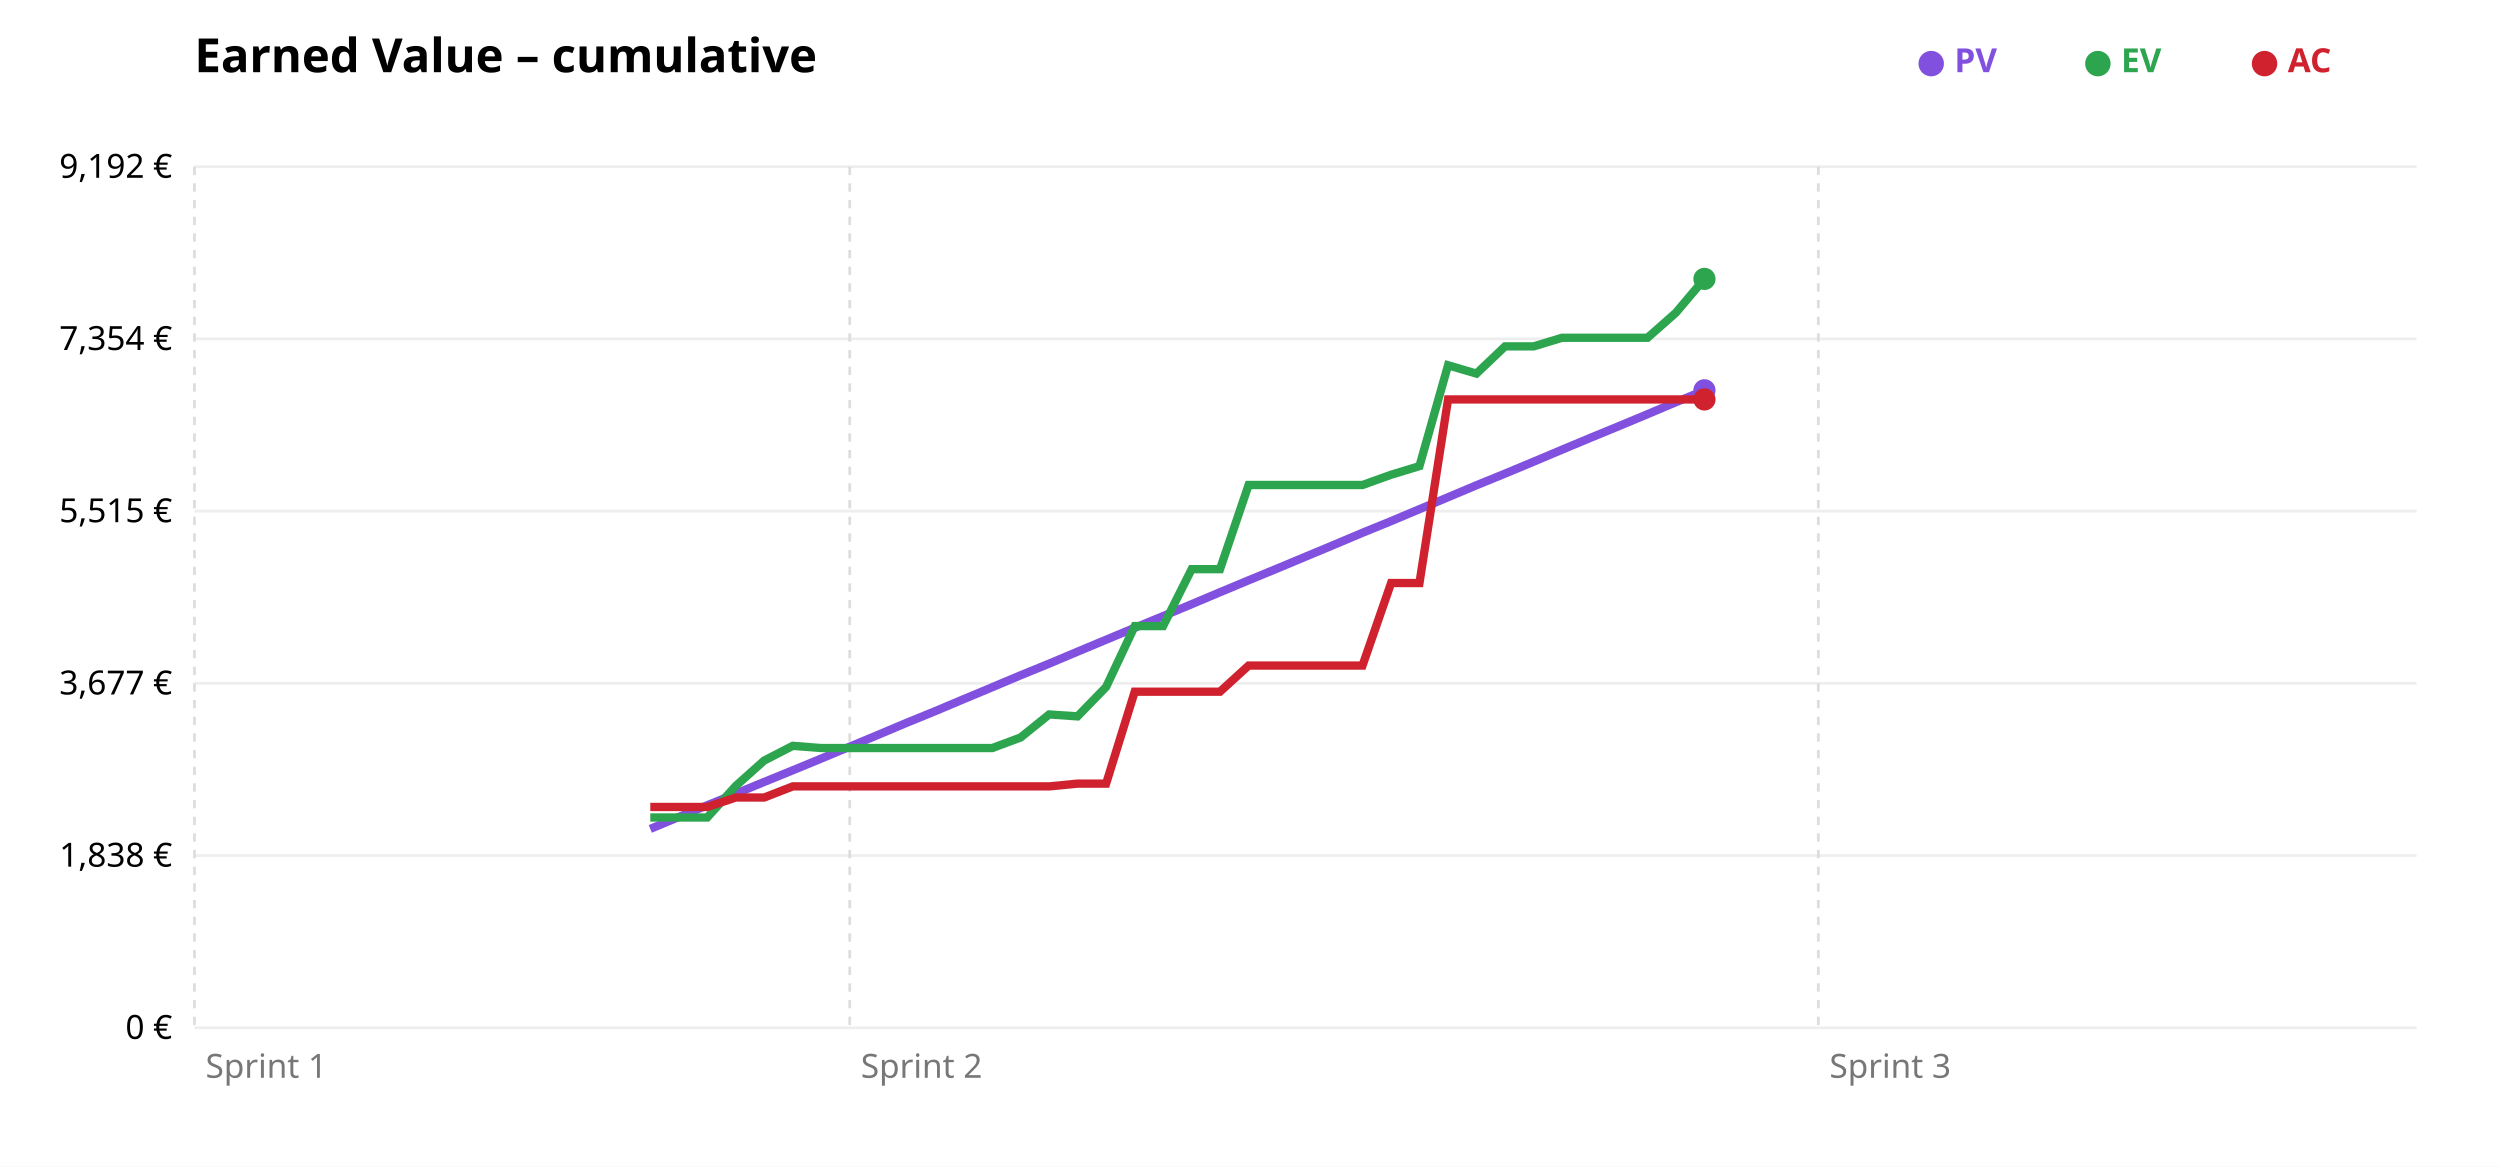
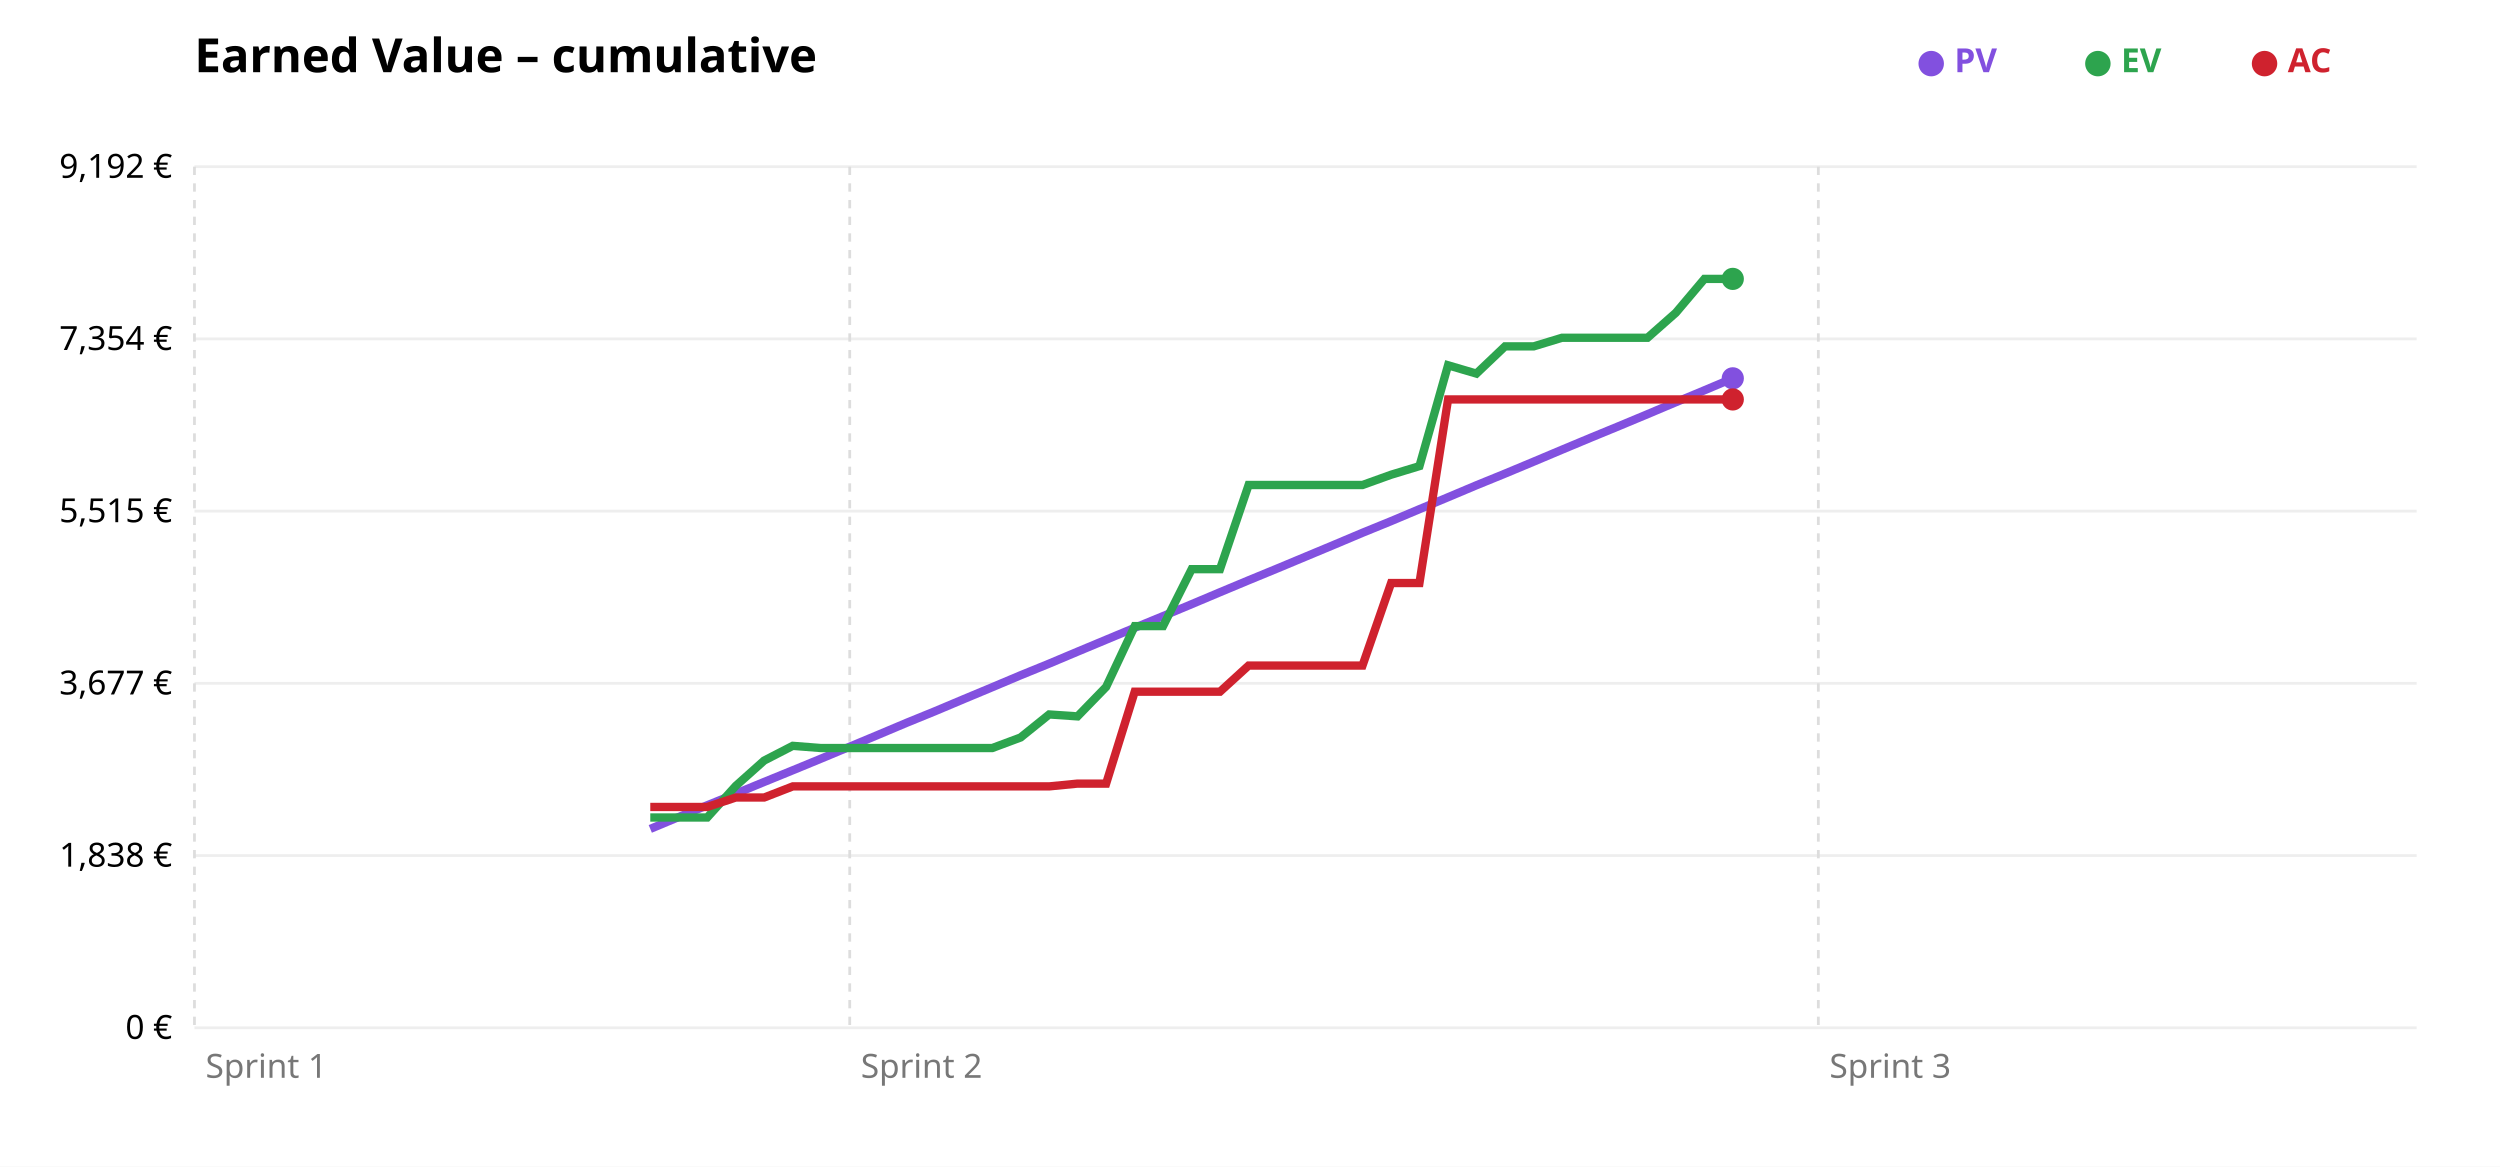
<svg xmlns="http://www.w3.org/2000/svg" width="900" height="420" font-family="sans-serif" font-size="12">
  <rect width="100%" height="100%" fill="white" />
  <text x="70" y="26" font-size="17" font-weight="bold">Earned Value – cumulative</text>
  <line x1="70" y1="370.0" x2="870" y2="370.0" stroke="#eee" />
  <text x="62" y="374.0" text-anchor="end">0 €</text>
  <line x1="70" y1="308.0" x2="870" y2="308.0" stroke="#eee" />
  <text x="62" y="312.0" text-anchor="end">1,838 €</text>
  <line x1="70" y1="246.0" x2="870" y2="246.0" stroke="#eee" />
  <text x="62" y="250.0" text-anchor="end">3,677 €</text>
  <line x1="70" y1="184.0" x2="870" y2="184.0" stroke="#eee" />
  <text x="62" y="188.0" text-anchor="end">5,515 €</text>
  <line x1="70" y1="122.0" x2="870" y2="122.0" stroke="#eee" />
  <text x="62" y="126.0" text-anchor="end">7,354 €</text>
  <line x1="70" y1="60.0" x2="870" y2="60.0" stroke="#eee" />
  <text x="62" y="64.0" text-anchor="end">9,192 €</text>
  <line x1="70.0" y1="60" x2="70.0" y2="370" stroke="#ddd" stroke-dasharray="3 3" />
  <text x="74.0" y="388" fill="#777">Sprint 1</text>
  <line x1="305.9" y1="60" x2="305.9" y2="370" stroke="#ddd" stroke-dasharray="3 3" />
  <text x="309.9" y="388" fill="#777">Sprint 2</text>
  <line x1="654.6" y1="60" x2="654.6" y2="370" stroke="#ddd" stroke-dasharray="3 3" />
  <text x="658.6" y="388" fill="#777">Sprint 3</text>
-   <polyline points="234.1,298.4 244.4,294.1 254.6,289.9 264.9,285.7 275.1,281.5 285.4,277.3 295.6,273.1 305.9,268.8 316.2,264.5 326.4,260.2 336.7,256.0 346.9,251.7 357.2,247.4 367.4,243.1 377.7,238.9 387.9,234.6 398.2,230.3 408.5,226.0 418.7,221.8 429.0,217.5 439.2,213.2 449.5,208.9 459.7,204.7 470.0,200.4 480.3,196.1 490.5,191.8 500.8,187.6 511.0,183.3 521.3,179.0 531.5,174.7 541.8,170.5 552.1,166.2 562.3,161.9 572.6,157.6 582.8,153.4 593.1,149.1 603.3,144.8 613.6,140.5" fill="none" stroke="#8250df" stroke-width="3" />
-   <circle cx="613.6" cy="140.5" r="4" fill="#8250df" />
+   <polyline points="234.1,298.4 244.4,294.1 254.6,289.9 264.9,285.7 275.1,281.5 285.4,277.3 295.6,273.1 305.9,268.8 316.2,264.5 326.4,260.2 336.7,256.0 346.9,251.7 357.2,247.4 367.4,243.1 377.7,238.9 387.9,234.6 398.2,230.3 408.5,226.0 418.7,221.8 429.0,217.5 439.2,213.2 449.5,208.9 459.7,204.7 470.0,200.4 480.3,196.1 490.5,191.8 500.8,187.6 511.0,183.3 521.3,179.0 531.5,174.7 541.8,170.5 552.1,166.2 562.3,161.9 572.6,157.6 582.8,153.4 593.1,149.1 603.3,144.8 613.6,140.5 623.8,136.2" fill="none" stroke="#8250df" stroke-width="3" />
+   <circle cx="623.8" cy="136.2" r="4" fill="#8250df" />
  <text x="690" y="26" fill="#8250df" font-weight="bold">● PV</text>
-   <polyline points="234.1,294.3 244.4,294.3 254.6,294.3 264.9,282.9 275.1,273.8 285.4,268.5 295.6,269.3 305.9,269.3 316.2,269.3 326.4,269.3 336.7,269.3 346.9,269.3 357.2,269.3 367.4,265.5 377.7,257.2 387.9,257.9 398.2,247.3 408.5,225.4 418.7,225.4 429.0,204.9 439.2,204.9 449.5,174.6 459.7,174.6 470.0,174.6 480.3,174.6 490.5,174.6 500.8,170.9 511.0,167.8 521.3,131.5 531.5,134.5 541.8,124.7 552.1,124.7 562.3,121.6 572.6,121.6 582.8,121.6 593.1,121.6 603.3,112.6 613.6,100.4" fill="none" stroke="#2da44e" stroke-width="3" />
-   <circle cx="613.6" cy="100.4" r="4" fill="#2da44e" />
+   <polyline points="234.1,294.3 244.4,294.3 254.6,294.3 264.9,282.9 275.1,273.8 285.4,268.5 295.6,269.3 305.9,269.3 316.2,269.3 326.4,269.3 336.7,269.3 346.9,269.3 357.2,269.3 367.4,265.5 377.7,257.2 387.9,257.9 398.2,247.3 408.5,225.4 418.7,225.4 429.0,204.9 439.2,204.9 449.5,174.6 459.7,174.6 470.0,174.6 480.3,174.6 490.5,174.6 500.8,170.9 511.0,167.8 521.3,131.5 531.5,134.5 541.8,124.7 552.1,124.7 562.3,121.6 572.6,121.6 582.8,121.6 593.1,121.6 603.3,112.6 613.6,100.4 623.8,100.4" fill="none" stroke="#2da44e" stroke-width="3" />
+   <circle cx="623.8" cy="100.4" r="4" fill="#2da44e" />
  <text x="750" y="26" fill="#2da44e" font-weight="bold">● EV</text>
-   <polyline points="234.1,290.5 244.4,290.5 254.6,290.5 264.9,287.1 275.1,287.1 285.4,283.1 295.6,283.1 305.9,283.1 316.2,283.1 326.4,283.1 336.7,283.1 346.9,283.1 357.2,283.1 367.4,283.1 377.7,283.1 387.9,282.1 398.2,282.1 408.5,249.0 418.7,249.0 429.0,249.0 439.2,249.0 449.5,239.6 459.7,239.6 470.0,239.6 480.3,239.6 490.5,239.6 500.8,209.9 511.0,209.9 521.3,143.8 531.5,143.8 541.8,143.8 552.1,143.8 562.3,143.8 572.6,143.8 582.8,143.8 593.1,143.8 603.3,143.8 613.6,143.8" fill="none" stroke="#cf222e" stroke-width="3" />
-   <circle cx="613.6" cy="143.8" r="4" fill="#cf222e" />
+   <polyline points="234.1,290.5 244.4,290.5 254.6,290.5 264.9,287.1 275.1,287.1 285.4,283.1 295.6,283.1 305.9,283.1 316.2,283.1 326.4,283.1 336.7,283.1 346.9,283.1 357.2,283.1 367.4,283.1 377.7,283.1 387.9,282.1 398.2,282.1 408.5,249.0 418.7,249.0 429.0,249.0 439.2,249.0 449.5,239.6 459.7,239.6 470.0,239.6 480.3,239.6 490.5,239.6 500.8,209.9 511.0,209.9 521.3,143.8 531.5,143.8 541.8,143.8 552.1,143.8 562.3,143.8 572.6,143.8 582.8,143.8 593.1,143.8 603.3,143.8 613.6,143.8 623.8,143.8" fill="none" stroke="#cf222e" stroke-width="3" />
+   <circle cx="623.8" cy="143.8" r="4" fill="#cf222e" />
  <text x="810" y="26" fill="#cf222e" font-weight="bold">● AC</text>
</svg>
